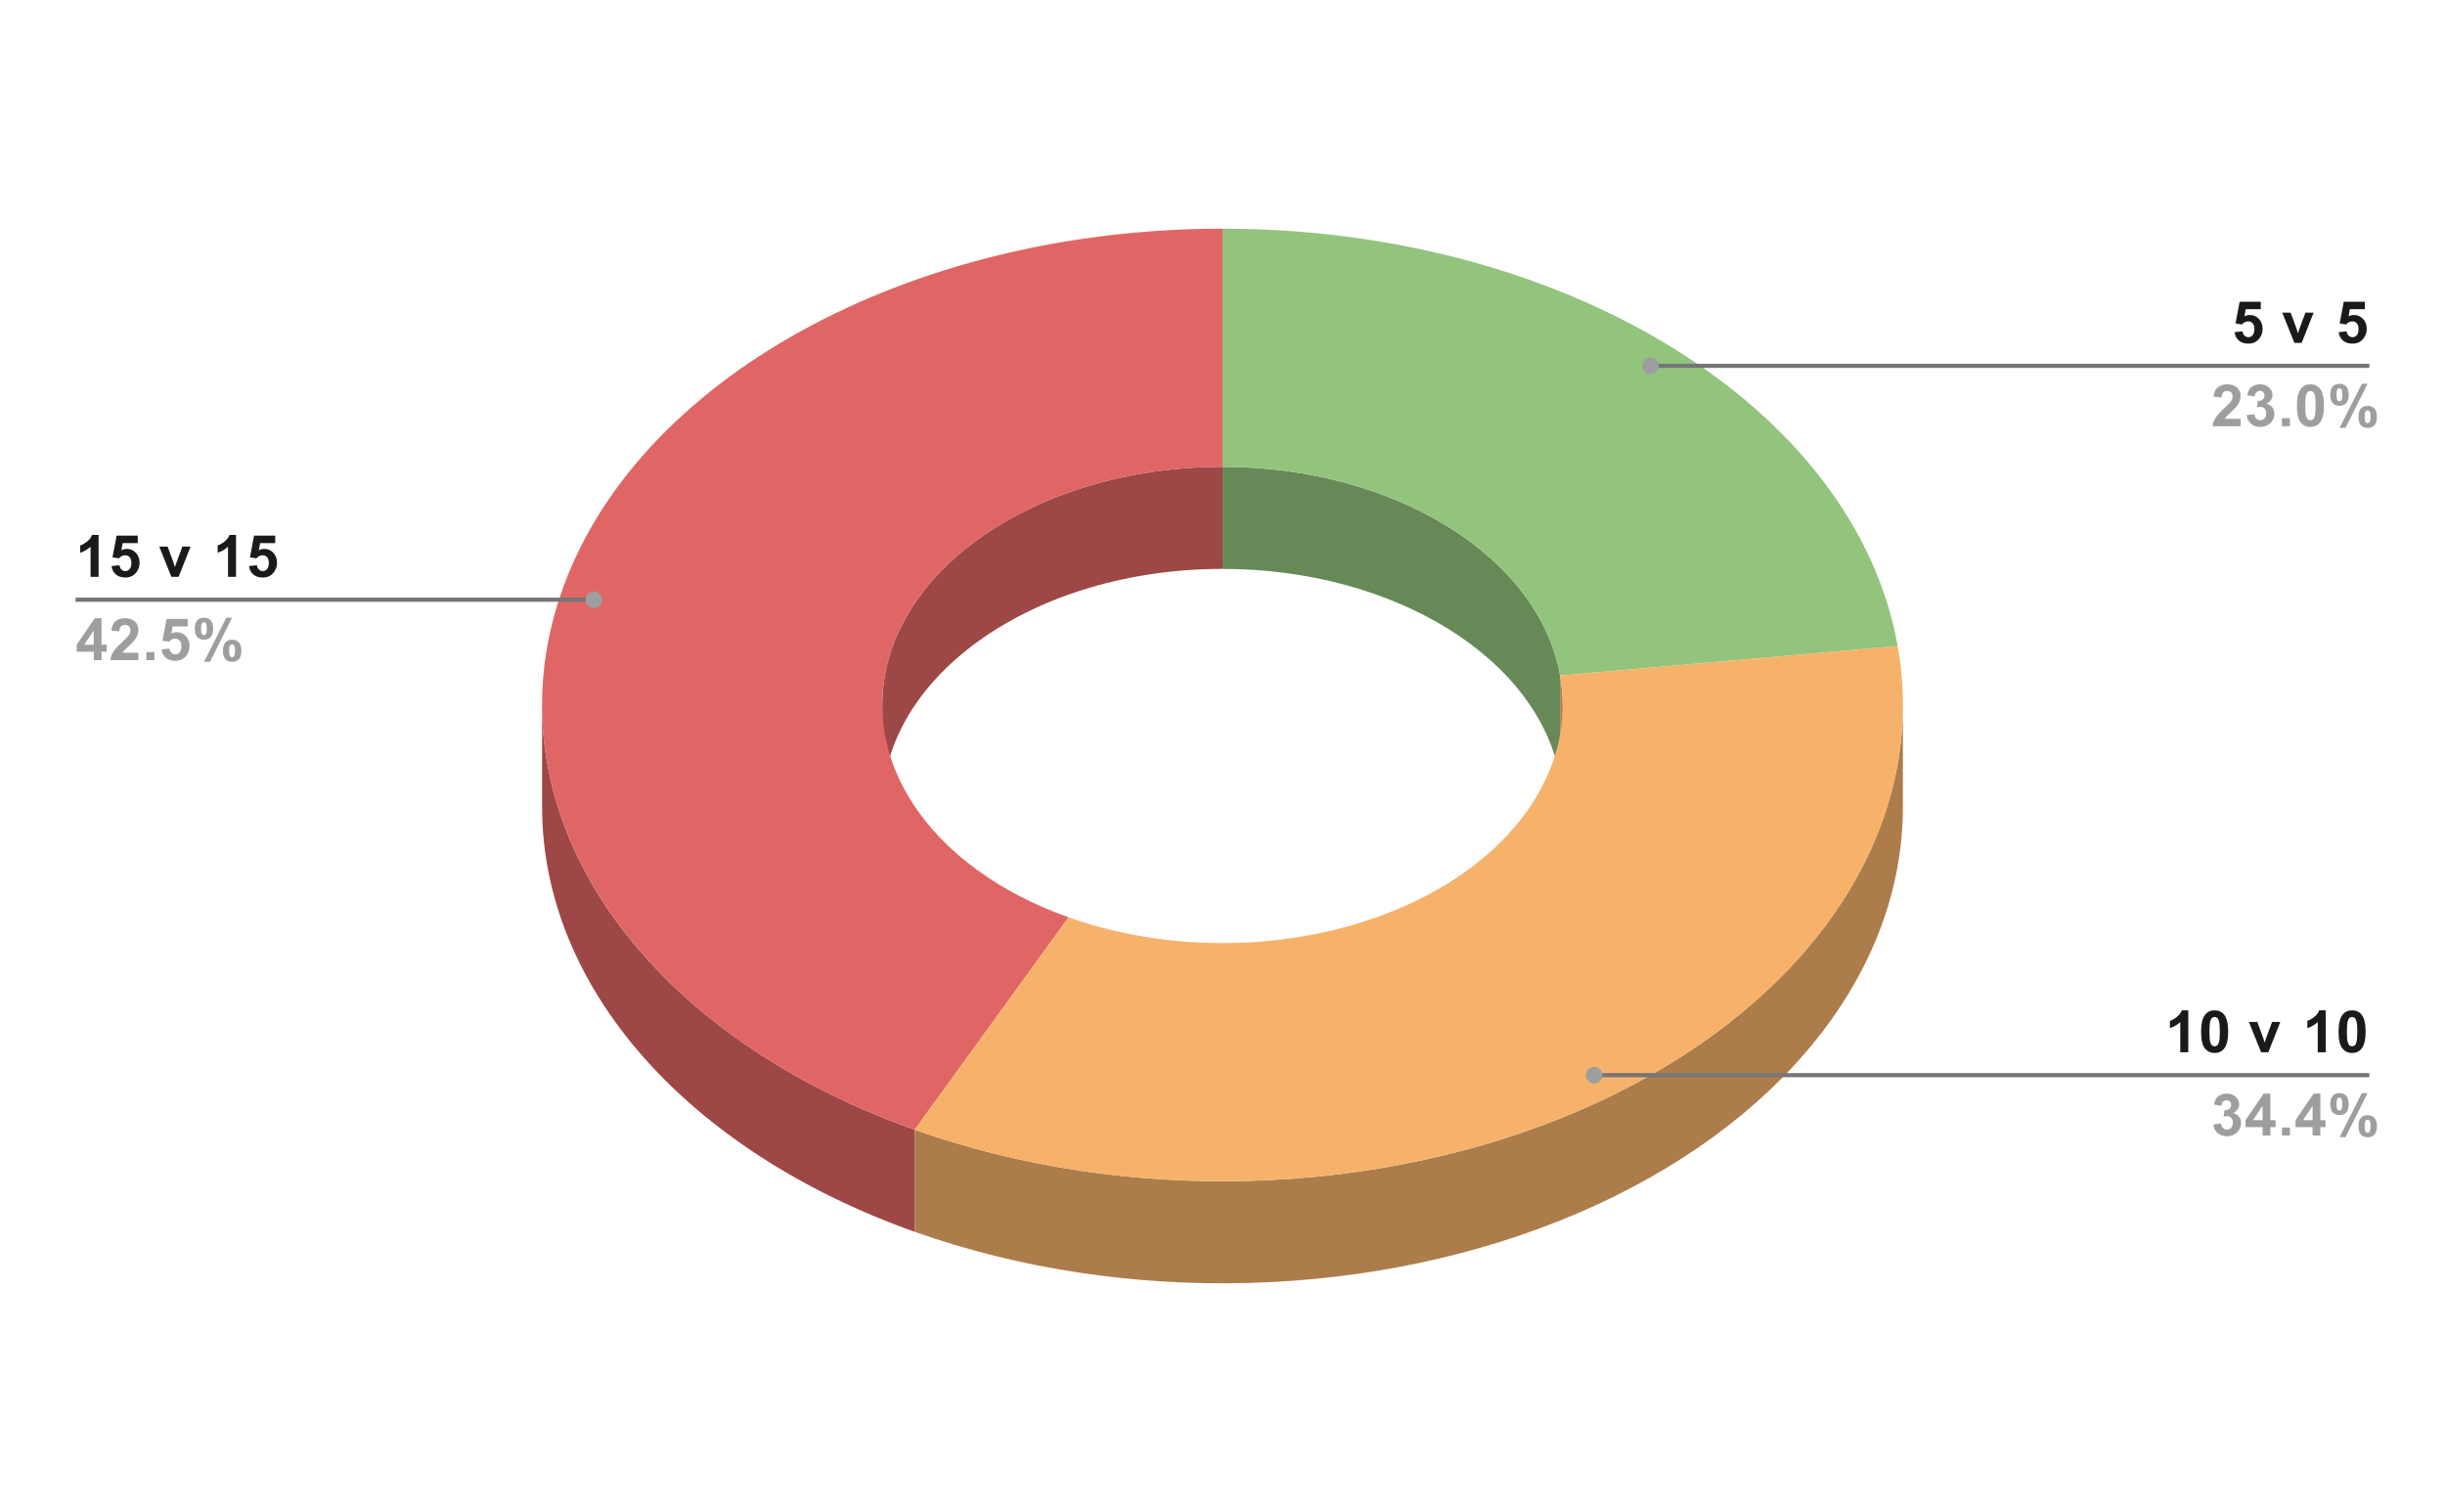
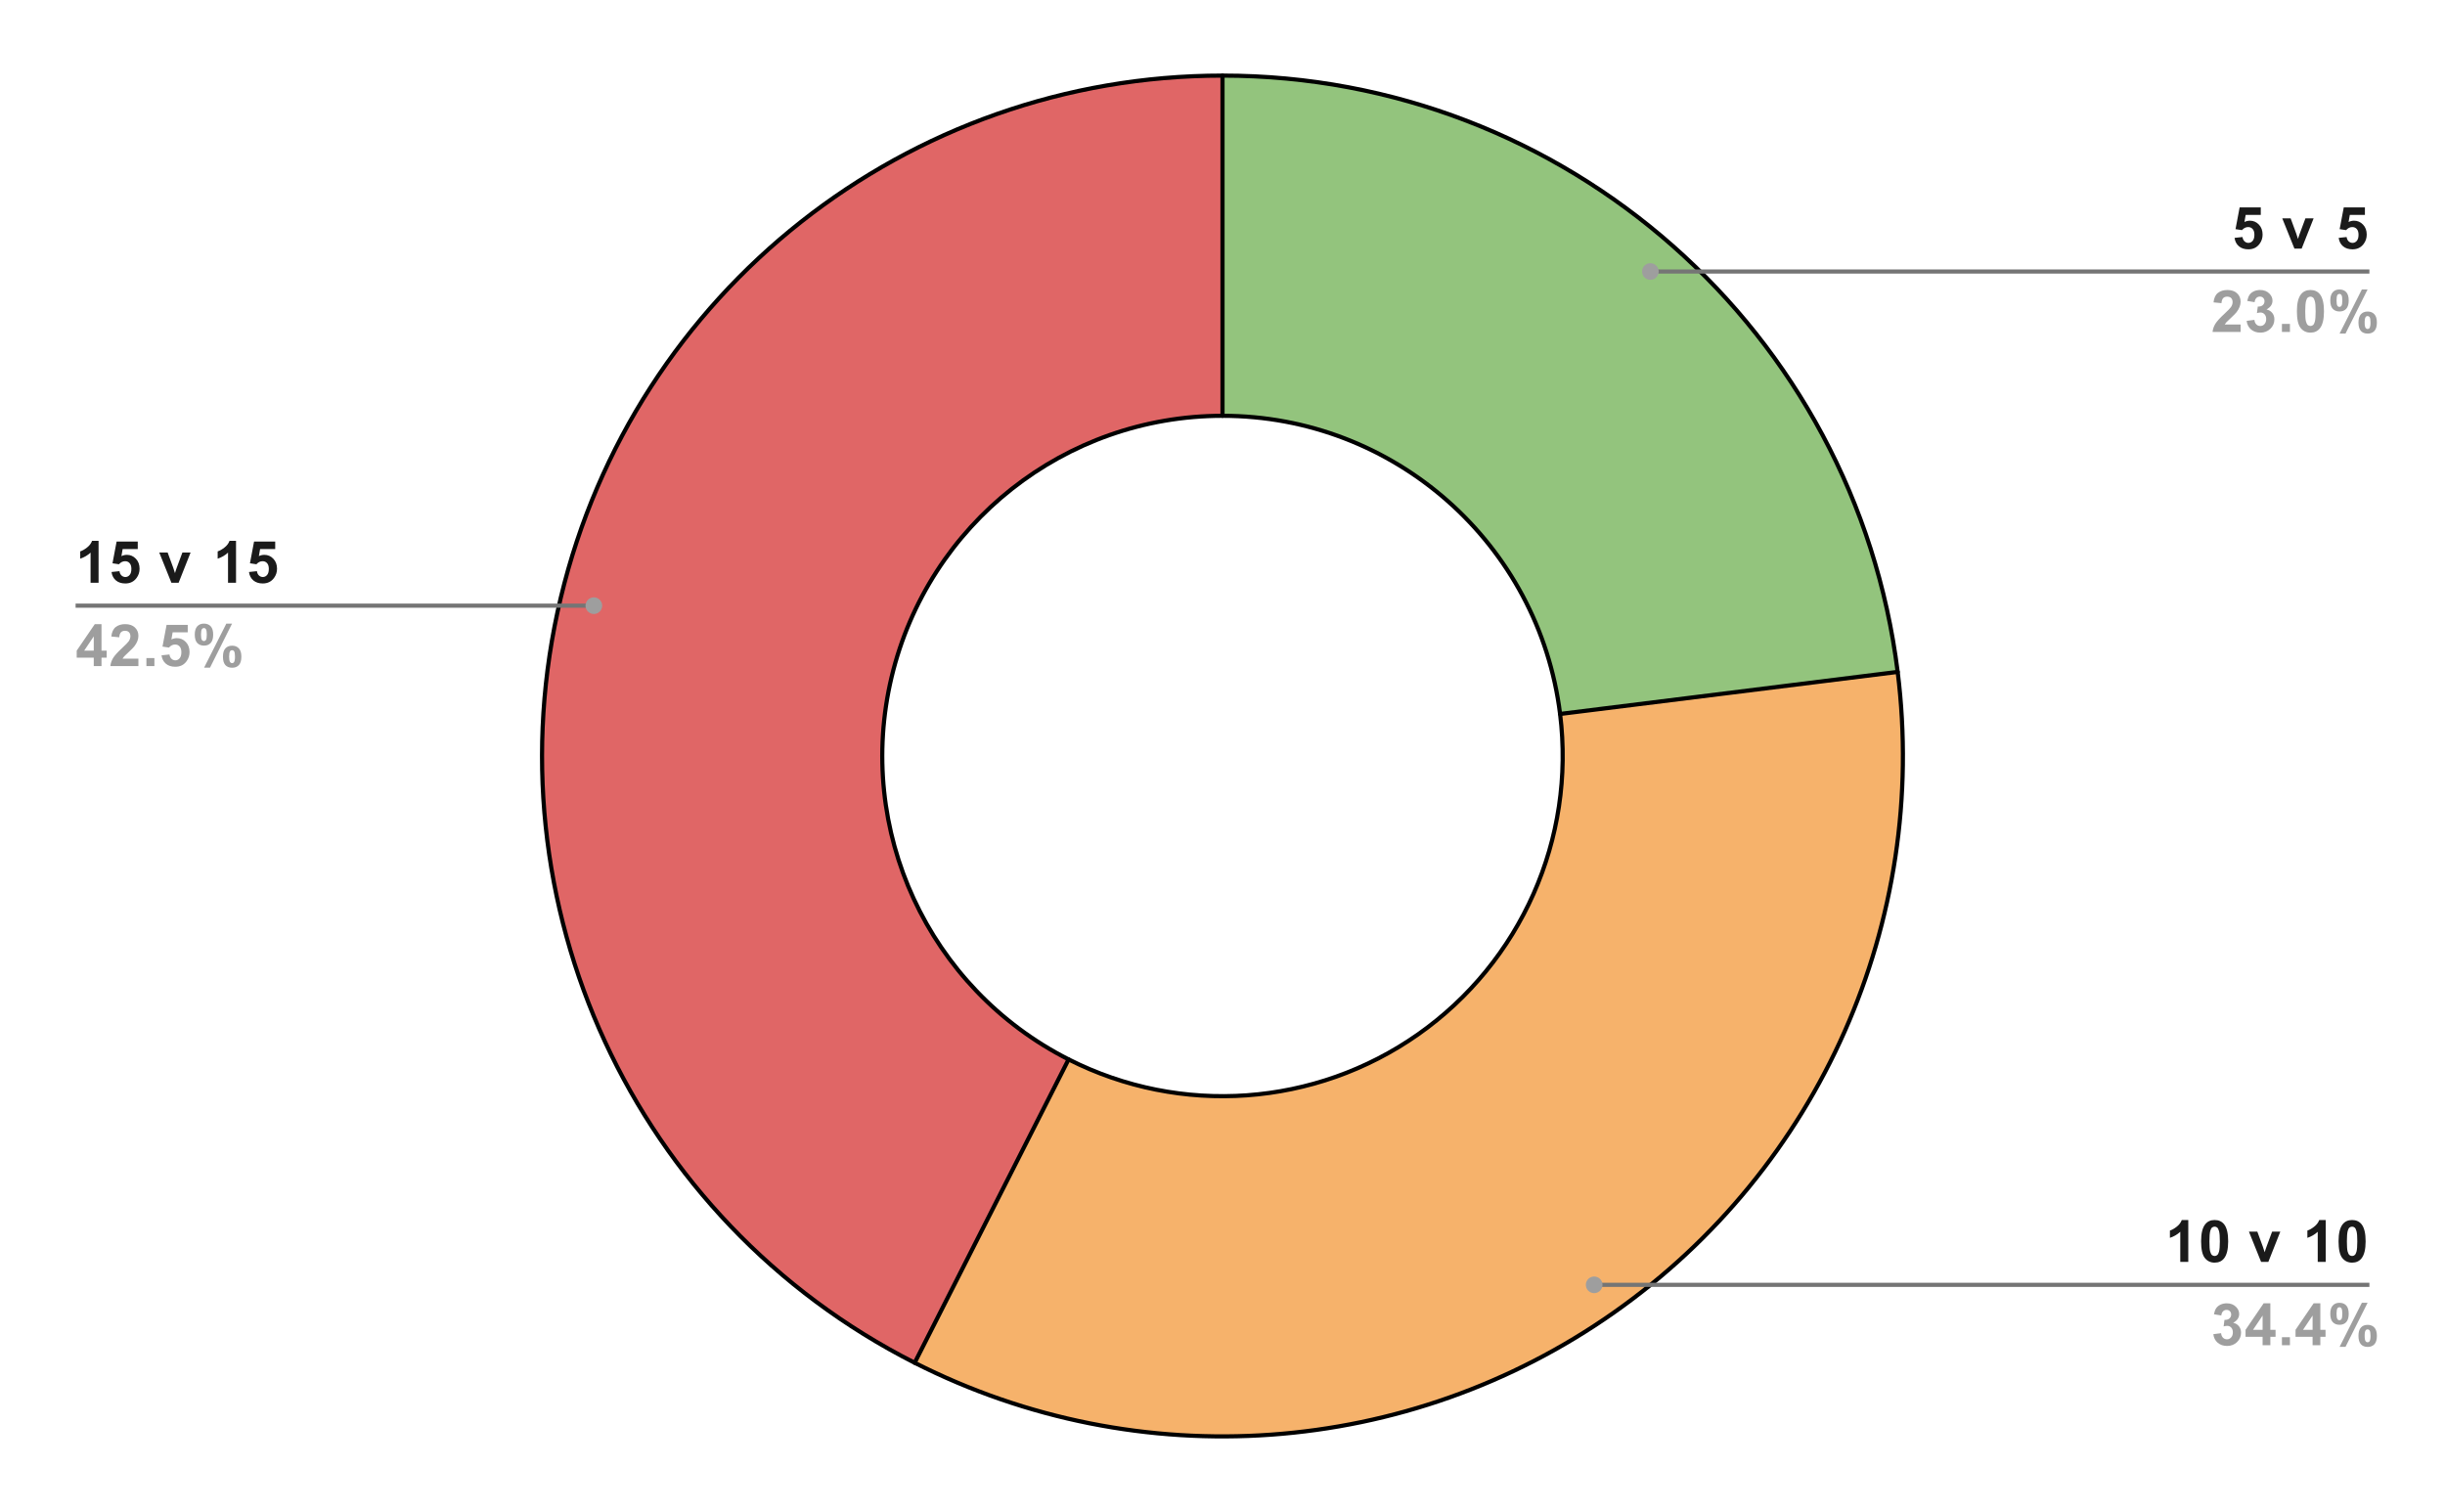
<svg xmlns="http://www.w3.org/2000/svg" version="1.1" viewBox="0.0 0.0 587.0 363.0" fill="none" stroke="none" stroke-linecap="square" stroke-miterlimit="10" width="587" height="363">
  <path fill="#ffffff" d="M0 0L587.0 0L587.0 363.0L0 363.0L0 0Z" fill-rule="nonzero" />
-   <path fill="#678958" d="M293.5 112.076C334.704 112.076 369.456 133.561 374.549 162.183L374.549 186.685C369.456 158.063 334.704 136.579 293.5 136.579Z" fill-rule="nonzero" />
-   <path fill="#93c47d" d="M293.5 54.904C375.909 54.904 445.413 97.873 455.598 155.117L374.549 162.183C369.456 133.561 334.704 112.076 293.5 112.076Z" fill-rule="nonzero" />
-   <path fill="#9d4747" d="M219.598 295.725C164.725 276.239 130.15 236.822 130.15 193.751L130.15 169.249C130.15 212.32 164.725 251.737 219.598 271.223Z" fill-rule="nonzero" />
-   <path fill="#9d4747" d="M211.825 169.249C211.825 137.673 248.392 112.076 293.5 112.076L293.5 136.579C248.392 136.579 211.825 162.176 211.825 193.751Z" fill-rule="nonzero" />
-   <path fill="#e06666" d="M219.598 271.223C152.195 247.287 117.051 194.109 134.63 142.654C152.209 91.198 217.92 54.904 293.5 54.904L293.5 112.076C255.71 112.076 222.854 130.224 214.065 155.951C205.275 181.679 222.848 208.268 256.549 220.236Z" fill-rule="nonzero" />
-   <path fill="#ac7d4b" d="M456.85 193.751C456.85 233.499 427.362 270.395 378.973 291.193C330.584 311.992 270.238 313.708 219.598 295.725L219.598 271.223C270.238 289.205 330.584 287.489 378.973 266.691C427.362 245.893 456.85 208.997 456.85 169.249Z" fill-rule="nonzero" />
-   <path fill="#ac7d4b" d="M374.549 162.183C374.966 164.527 375.175 166.887 375.175 169.249L375.175 193.751C375.175 191.389 374.966 189.029 374.549 186.685Z" fill-rule="nonzero" />
-   <path fill="#f6b26b" d="M455.598 155.117C463.063 197.073 436.844 238.488 387.428 262.8C338.012 287.111 273.464 290.351 219.598 271.223L256.549 220.236C283.482 229.8 315.756 228.18 340.464 216.024C365.172 203.868 378.281 183.161 374.549 162.183Z" fill-rule="nonzero" />
-   <path fill="#1a1a1a" d="M23.666 138.484L21.744 138.484L21.744 131.249Q20.681 132.234 19.259 132.702L19.259 130.952Q20.009 130.718 20.884 130.03Q21.775 129.343 22.103 128.421L23.666 128.421L23.666 138.484ZM26.775 135.905L28.681 135.702Q28.775 136.359 29.166 136.734Q29.572 137.109 30.103 137.109Q30.697 137.109 31.119 136.624Q31.541 136.14 31.541 135.155Q31.541 134.234 31.119 133.78Q30.712 133.312 30.041 133.312Q29.212 133.312 28.556 134.046L27.009 133.812L27.994 128.593L33.072 128.593L33.072 130.39L29.447 130.39L29.15 132.093Q29.791 131.78 30.462 131.78Q31.728 131.78 32.619 132.718Q33.509 133.64 33.509 135.124Q33.509 136.359 32.791 137.327Q31.822 138.655 30.087 138.655Q28.697 138.655 27.822 137.921Q26.947 137.171 26.775 135.905ZM41.15 138.484L38.228 131.218L40.244 131.218L41.603 134.921L42.009 136.171Q42.166 135.687 42.197 135.546Q42.306 135.234 42.416 134.921L43.791 131.218L45.759 131.218L42.884 138.484L41.15 138.484ZM56.666 138.484L54.744 138.484L54.744 131.249Q53.681 132.234 52.259 132.702L52.259 130.952Q53.009 130.718 53.884 130.03Q54.775 129.343 55.103 128.421L56.666 128.421L56.666 138.484ZM59.775 135.905L61.681 135.702Q61.775 136.359 62.166 136.734Q62.572 137.109 63.103 137.109Q63.697 137.109 64.119 136.624Q64.541 136.14 64.541 135.155Q64.541 134.234 64.119 133.78Q63.712 133.312 63.041 133.312Q62.212 133.312 61.556 134.046L60.009 133.812L60.994 128.593L66.072 128.593L66.072 130.39L62.447 130.39L62.15 132.093Q62.791 131.78 63.462 131.78Q64.728 131.78 65.619 132.718Q66.509 133.64 66.509 135.124Q66.509 136.359 65.791 137.327Q64.822 138.655 63.087 138.655Q61.697 138.655 60.822 137.921Q59.947 137.171 59.775 135.905Z" fill-rule="nonzero" />
-   <path fill="#9e9e9e" d="M22.509 158.484L22.509 156.468L18.416 156.468L18.416 154.78L22.759 148.421L24.369 148.421L24.369 154.78L25.619 154.78L25.619 156.468L24.369 156.468L24.369 158.484L22.509 158.484ZM22.509 154.78L22.509 151.359L20.212 154.78L22.509 154.78ZM33.228 156.702L33.228 158.484L26.494 158.484Q26.603 157.468 27.15 156.562Q27.697 155.655 29.322 154.155Q30.619 152.952 30.916 152.515Q31.306 151.921 31.306 151.343Q31.306 150.702 30.962 150.359Q30.619 150.015 30.009 150.015Q29.4 150.015 29.041 150.374Q28.697 150.734 28.634 151.577L26.728 151.39Q26.9 149.796 27.791 149.109Q28.697 148.421 30.056 148.421Q31.541 148.421 32.384 149.218Q33.228 150.015 33.228 151.202Q33.228 151.89 32.978 152.499Q32.744 153.109 32.228 153.78Q31.869 154.218 30.962 155.062Q30.056 155.89 29.806 156.171Q29.572 156.437 29.416 156.702L33.228 156.702ZM35.15 158.484L35.15 156.562L37.072 156.562L37.072 158.484L35.15 158.484ZM38.775 155.905L40.681 155.702Q40.775 156.359 41.166 156.734Q41.572 157.109 42.103 157.109Q42.697 157.109 43.119 156.624Q43.541 156.14 43.541 155.155Q43.541 154.234 43.119 153.78Q42.712 153.312 42.041 153.312Q41.212 153.312 40.556 154.046L39.009 153.812L39.994 148.593L45.072 148.593L45.072 150.39L41.447 150.39L41.15 152.093Q41.791 151.78 42.462 151.78Q43.728 151.78 44.619 152.718Q45.509 153.64 45.509 155.124Q45.509 156.359 44.791 157.327Q43.822 158.655 42.087 158.655Q40.697 158.655 39.822 157.921Q38.947 157.171 38.775 155.905ZM46.759 150.937Q46.759 149.593 47.353 148.952Q47.947 148.296 48.947 148.296Q49.994 148.296 50.587 148.937Q51.181 149.577 51.181 150.937Q51.181 152.28 50.587 152.937Q49.994 153.577 48.994 153.577Q47.947 153.577 47.353 152.937Q46.759 152.296 46.759 150.937ZM48.259 150.921Q48.259 151.905 48.478 152.234Q48.65 152.484 48.947 152.484Q49.259 152.484 49.431 152.234Q49.65 151.905 49.65 150.921Q49.65 149.952 49.431 149.624Q49.259 149.359 48.947 149.359Q48.65 149.359 48.478 149.609Q48.259 149.952 48.259 150.921ZM50.416 158.874L48.994 158.874L54.337 148.296L55.712 148.296L50.416 158.874ZM53.525 156.234Q53.525 154.89 54.103 154.249Q54.697 153.593 55.728 153.593Q56.759 153.593 57.353 154.249Q57.947 154.89 57.947 156.234Q57.947 157.593 57.353 158.249Q56.759 158.89 55.744 158.89Q54.697 158.89 54.103 158.249Q53.525 157.593 53.525 156.234ZM55.009 156.234Q55.009 157.202 55.244 157.53Q55.416 157.78 55.712 157.78Q56.025 157.78 56.181 157.546Q56.416 157.202 56.416 156.234Q56.416 155.249 56.197 154.921Q56.025 154.671 55.712 154.671Q55.4 154.671 55.244 154.921Q55.009 155.249 55.009 156.234Z" fill-rule="nonzero" />
-   <path stroke="#757575" stroke-width="1.0" stroke-linecap="butt" d="M18.15 143.984L124.15 143.984L142.573 143.984" fill-rule="nonzero" />
-   <path fill="#9e9e9e" d="M144.573 143.984C144.573 142.879 143.678 141.984 142.573 141.984C141.469 141.984 140.573 142.879 140.573 143.984C140.573 145.088 141.469 145.984 142.573 145.984C143.678 145.984 144.573 145.088 144.573 143.984" fill-rule="nonzero" />
-   <path fill="#1a1a1a" d="M536.475 79.751L538.381 79.548Q538.475 80.204 538.866 80.579Q539.272 80.954 539.803 80.954Q540.397 80.954 540.819 80.47Q541.241 79.985 541.241 79.001Q541.241 78.079 540.819 77.626Q540.413 77.157 539.741 77.157Q538.913 77.157 538.256 77.891L536.709 77.657L537.694 72.438L542.772 72.438L542.772 74.235L539.147 74.235L538.85 75.938Q539.491 75.626 540.163 75.626Q541.428 75.626 542.319 76.563Q543.209 77.485 543.209 78.97Q543.209 80.204 542.491 81.173Q541.522 82.501 539.788 82.501Q538.397 82.501 537.522 81.766Q536.647 81.016 536.475 79.751ZM550.85 82.329L547.928 75.063L549.944 75.063L551.303 78.766L551.709 80.016Q551.866 79.532 551.897 79.391Q552.006 79.079 552.116 78.766L553.491 75.063L555.459 75.063L552.584 82.329L550.85 82.329ZM561.475 79.751L563.381 79.548Q563.475 80.204 563.866 80.579Q564.272 80.954 564.803 80.954Q565.397 80.954 565.819 80.47Q566.241 79.985 566.241 79.001Q566.241 78.079 565.819 77.626Q565.413 77.157 564.741 77.157Q563.913 77.157 563.256 77.891L561.709 77.657L562.694 72.438L567.772 72.438L567.772 74.235L564.147 74.235L563.85 75.938Q564.491 75.626 565.163 75.626Q566.428 75.626 567.319 76.563Q568.209 77.485 568.209 78.97Q568.209 80.204 567.491 81.173Q566.522 82.501 564.788 82.501Q563.397 82.501 562.522 81.766Q561.647 81.016 561.475 79.751Z" fill-rule="nonzero" />
-   <path fill="#9e9e9e" d="M537.928 100.548L537.928 102.329L531.194 102.329Q531.303 101.313 531.85 100.407Q532.397 99.501 534.022 98.001Q535.319 96.798 535.616 96.36Q536.006 95.766 536.006 95.188Q536.006 94.548 535.663 94.204Q535.319 93.86 534.709 93.86Q534.1 93.86 533.741 94.22Q533.397 94.579 533.334 95.423L531.428 95.235Q531.6 93.641 532.491 92.954Q533.397 92.266 534.756 92.266Q536.241 92.266 537.084 93.063Q537.928 93.86 537.928 95.048Q537.928 95.735 537.678 96.345Q537.444 96.954 536.928 97.626Q536.569 98.063 535.663 98.907Q534.756 99.735 534.506 100.016Q534.272 100.282 534.116 100.548L537.928 100.548ZM539.381 99.673L541.241 99.438Q541.319 100.157 541.709 100.532Q542.1 100.907 542.663 100.907Q543.256 100.907 543.663 100.454Q544.069 100.001 544.069 99.235Q544.069 98.516 543.678 98.095Q543.288 97.673 542.725 97.673Q542.35 97.673 541.85 97.813L542.053 96.251Q542.834 96.266 543.241 95.907Q543.663 95.548 543.663 94.954Q543.663 94.454 543.35 94.157Q543.053 93.845 542.553 93.845Q542.069 93.845 541.709 94.188Q541.366 94.532 541.288 95.188L539.522 94.891Q539.709 93.97 540.069 93.438Q540.444 92.891 541.116 92.579Q541.788 92.266 542.616 92.266Q544.022 92.266 544.881 93.173Q545.584 93.907 545.584 94.829Q545.584 96.157 544.147 96.938Q545.006 97.126 545.522 97.766Q546.038 98.407 546.038 99.313Q546.038 100.641 545.069 101.579Q544.1 102.501 542.678 102.501Q541.319 102.501 540.413 101.72Q539.522 100.938 539.381 99.673ZM547.85 102.329L547.85 100.407L549.772 100.407L549.772 102.329L547.85 102.329ZM554.694 92.266Q556.147 92.266 556.975 93.298Q557.944 94.532 557.944 97.391Q557.944 100.235 556.959 101.47Q556.147 102.501 554.694 102.501Q553.225 102.501 552.334 101.376Q551.444 100.251 551.444 97.36Q551.444 94.532 552.428 93.298Q553.241 92.266 554.694 92.266ZM554.694 93.86Q554.35 93.86 554.069 94.079Q553.803 94.298 553.647 94.876Q553.444 95.626 553.444 97.391Q553.444 99.157 553.616 99.813Q553.803 100.47 554.069 100.688Q554.35 100.907 554.694 100.907Q555.038 100.907 555.303 100.688Q555.584 100.47 555.741 99.891Q555.944 99.157 555.944 97.391Q555.944 95.626 555.756 94.97Q555.584 94.298 555.303 94.079Q555.038 93.86 554.694 93.86ZM559.459 94.782Q559.459 93.438 560.053 92.798Q560.647 92.141 561.647 92.141Q562.694 92.141 563.288 92.782Q563.881 93.423 563.881 94.782Q563.881 96.126 563.288 96.782Q562.694 97.423 561.694 97.423Q560.647 97.423 560.053 96.782Q559.459 96.141 559.459 94.782ZM560.959 94.766Q560.959 95.751 561.178 96.079Q561.35 96.329 561.647 96.329Q561.959 96.329 562.131 96.079Q562.35 95.751 562.35 94.766Q562.35 93.798 562.131 93.47Q561.959 93.204 561.647 93.204Q561.35 93.204 561.178 93.454Q560.959 93.798 560.959 94.766ZM563.116 102.72L561.694 102.72L567.038 92.141L568.413 92.141L563.116 102.72ZM566.225 100.079Q566.225 98.735 566.803 98.095Q567.397 97.438 568.428 97.438Q569.459 97.438 570.053 98.095Q570.647 98.735 570.647 100.079Q570.647 101.438 570.053 102.095Q569.459 102.735 568.444 102.735Q567.397 102.735 566.803 102.095Q566.225 101.438 566.225 100.079ZM567.709 100.079Q567.709 101.048 567.944 101.376Q568.116 101.626 568.413 101.626Q568.725 101.626 568.881 101.391Q569.116 101.048 569.116 100.079Q569.116 99.095 568.897 98.766Q568.725 98.516 568.413 98.516Q568.1 98.516 567.944 98.766Q567.709 99.095 567.709 100.079Z" fill-rule="nonzero" />
-   <path stroke="#757575" stroke-width="1.0" stroke-linecap="butt" d="M568.85 87.829L462.85 87.829L396.226 87.829" fill-rule="nonzero" />
-   <path fill="#9e9e9e" d="M398.226 87.829C398.226 86.724 397.331 85.829 396.226 85.829C395.122 85.829 394.226 86.724 394.226 87.829C394.226 88.933 395.122 89.829 396.226 89.829C397.331 89.829 398.226 88.933 398.226 87.829" fill-rule="nonzero" />
-   <path fill="#1a1a1a" d="M525.366 252.622L523.444 252.622L523.444 245.388Q522.381 246.372 520.959 246.841L520.959 245.091Q521.709 244.856 522.584 244.169Q523.475 243.481 523.803 242.56L525.366 242.56L525.366 252.622ZM531.694 242.56Q533.147 242.56 533.975 243.591Q534.944 244.825 534.944 247.685Q534.944 250.528 533.959 251.763Q533.147 252.794 531.694 252.794Q530.225 252.794 529.334 251.669Q528.444 250.544 528.444 247.653Q528.444 244.825 529.428 243.591Q530.241 242.56 531.694 242.56ZM531.694 244.153Q531.35 244.153 531.069 244.372Q530.803 244.591 530.647 245.169Q530.444 245.919 530.444 247.685Q530.444 249.45 530.616 250.106Q530.803 250.763 531.069 250.981Q531.35 251.2 531.694 251.2Q532.038 251.2 532.303 250.981Q532.584 250.763 532.741 250.185Q532.944 249.45 532.944 247.685Q532.944 245.919 532.756 245.263Q532.584 244.591 532.303 244.372Q532.038 244.153 531.694 244.153ZM542.85 252.622L539.928 245.356L541.944 245.356L543.303 249.06L543.709 250.31Q543.866 249.825 543.897 249.685Q544.006 249.372 544.116 249.06L545.491 245.356L547.459 245.356L544.584 252.622L542.85 252.622ZM558.366 252.622L556.444 252.622L556.444 245.388Q555.381 246.372 553.959 246.841L553.959 245.091Q554.709 244.856 555.584 244.169Q556.475 243.481 556.803 242.56L558.366 242.56L558.366 252.622ZM564.694 242.56Q566.147 242.56 566.975 243.591Q567.944 244.825 567.944 247.685Q567.944 250.528 566.959 251.763Q566.147 252.794 564.694 252.794Q563.225 252.794 562.334 251.669Q561.444 250.544 561.444 247.653Q561.444 244.825 562.428 243.591Q563.241 242.56 564.694 242.56ZM564.694 244.153Q564.35 244.153 564.069 244.372Q563.803 244.591 563.647 245.169Q563.444 245.919 563.444 247.685Q563.444 249.45 563.616 250.106Q563.803 250.763 564.069 250.981Q564.35 251.2 564.694 251.2Q565.038 251.2 565.303 250.981Q565.584 250.763 565.741 250.185Q565.944 249.45 565.944 247.685Q565.944 245.919 565.756 245.263Q565.584 244.591 565.303 244.372Q565.038 244.153 564.694 244.153Z" fill-rule="nonzero" />
-   <path fill="#9e9e9e" d="M531.381 269.966L533.241 269.731Q533.319 270.45 533.709 270.825Q534.1 271.2 534.663 271.2Q535.256 271.2 535.663 270.747Q536.069 270.294 536.069 269.528Q536.069 268.81 535.678 268.388Q535.288 267.966 534.725 267.966Q534.35 267.966 533.85 268.106L534.053 266.544Q534.834 266.56 535.241 266.2Q535.663 265.841 535.663 265.247Q535.663 264.747 535.35 264.45Q535.053 264.138 534.553 264.138Q534.069 264.138 533.709 264.481Q533.366 264.825 533.288 265.481L531.522 265.185Q531.709 264.263 532.069 263.731Q532.444 263.185 533.116 262.872Q533.788 262.56 534.616 262.56Q536.022 262.56 536.881 263.466Q537.584 264.2 537.584 265.122Q537.584 266.45 536.147 267.231Q537.006 267.419 537.522 268.06Q538.038 268.7 538.038 269.606Q538.038 270.935 537.069 271.872Q536.1 272.794 534.678 272.794Q533.319 272.794 532.413 272.013Q531.522 271.231 531.381 269.966ZM543.209 272.622L543.209 270.606L539.116 270.606L539.116 268.919L543.459 262.56L545.069 262.56L545.069 268.919L546.319 268.919L546.319 270.606L545.069 270.606L545.069 272.622L543.209 272.622ZM543.209 268.919L543.209 265.497L540.913 268.919L543.209 268.919ZM547.85 272.622L547.85 270.7L549.772 270.7L549.772 272.622L547.85 272.622ZM555.209 272.622L555.209 270.606L551.116 270.606L551.116 268.919L555.459 262.56L557.069 262.56L557.069 268.919L558.319 268.919L558.319 270.606L557.069 270.606L557.069 272.622L555.209 272.622ZM555.209 268.919L555.209 265.497L552.913 268.919L555.209 268.919ZM559.459 265.075Q559.459 263.731 560.053 263.091Q560.647 262.435 561.647 262.435Q562.694 262.435 563.288 263.075Q563.881 263.716 563.881 265.075Q563.881 266.419 563.288 267.075Q562.694 267.716 561.694 267.716Q560.647 267.716 560.053 267.075Q559.459 266.435 559.459 265.075ZM560.959 265.06Q560.959 266.044 561.178 266.372Q561.35 266.622 561.647 266.622Q561.959 266.622 562.131 266.372Q562.35 266.044 562.35 265.06Q562.35 264.091 562.131 263.763Q561.959 263.497 561.647 263.497Q561.35 263.497 561.178 263.747Q560.959 264.091 560.959 265.06ZM563.116 273.013L561.694 273.013L567.038 262.435L568.413 262.435L563.116 273.013ZM566.225 270.372Q566.225 269.028 566.803 268.388Q567.397 267.731 568.428 267.731Q569.459 267.731 570.053 268.388Q570.647 269.028 570.647 270.372Q570.647 271.731 570.053 272.388Q569.459 273.028 568.444 273.028Q567.397 273.028 566.803 272.388Q566.225 271.731 566.225 270.372ZM567.709 270.372Q567.709 271.341 567.944 271.669Q568.116 271.919 568.413 271.919Q568.725 271.919 568.881 271.685Q569.116 271.341 569.116 270.372Q569.116 269.388 568.897 269.06Q568.725 268.81 568.413 268.81Q568.1 268.81 567.944 269.06Q567.709 269.388 567.709 270.372Z" fill-rule="nonzero" />
-   <path stroke="#757575" stroke-width="1.0" stroke-linecap="butt" d="M568.85 258.122L462.85 258.122L382.732 258.122" fill-rule="nonzero" />
-   <path fill="#9e9e9e" d="M384.732 258.122C384.732 257.017 383.836 256.122 382.732 256.122C381.627 256.122 380.732 257.017 380.732 258.122C380.732 259.227 381.627 260.122 382.732 260.122C383.836 260.122 384.732 259.227 384.732 258.122" fill-rule="nonzero" />
+   <path fill="#93c47d" d="M293.5 18.15C375.909 18.15 445.413 79.534 455.598 161.311L374.549 171.406C369.456 130.517 334.704 99.825 293.5 99.825Z" fill-rule="nonzero" />
+   <path fill="#e06666" d="M219.598 327.177C152.195 292.983 117.051 217.015 134.63 143.507C152.209 70 217.92 18.15 293.5 18.15L293.5 99.825C255.71 99.825 222.854 125.75 214.065 162.504C205.275 199.258 222.848 237.242 256.549 254.338Z" fill-rule="nonzero" />
+   <path fill="#f6b26b" d="M455.598 161.311C463.063 221.248 436.844 280.413 387.428 315.144C338.012 349.875 273.464 354.503 219.598 327.177L256.549 254.338C283.482 268.001 315.756 265.687 340.464 248.322C365.172 230.957 378.281 201.374 374.549 171.406Z" fill-rule="nonzero" />
+   <path stroke="#000000" stroke-width="1.0" stroke-linejoin="round" stroke-linecap="round" d="M374.549 171.406C369.456 130.517 334.704 99.825 293.5 99.825L293.5 18.15C375.909 18.15 445.413 79.534 455.598 161.311" fill-rule="nonzero" />
+   <path stroke="#000000" stroke-width="1.0" stroke-linejoin="round" stroke-linecap="round" d="M256.549 254.338C283.482 268.001 315.756 265.687 340.464 248.322C365.172 230.957 378.281 201.374 374.549 171.406L455.598 161.311C463.063 221.248 436.844 280.413 387.428 315.144C338.012 349.875 273.464 354.503 219.598 327.177" fill-rule="nonzero" />
+   <path stroke="#000000" stroke-width="1.0" stroke-linejoin="round" stroke-linecap="round" d="M293.5 99.825C255.71 99.825 222.854 125.75 214.065 162.504C205.275 199.258 222.848 237.242 256.549 254.338L219.598 327.177C152.195 292.983 117.051 217.015 134.63 143.507C152.209 70 217.92 18.15 293.5 18.15" fill-rule="nonzero" />
+   <path fill="#1a1a1a" d="M23.666 139.907L21.744 139.907L21.744 132.673Q20.681 133.657 19.259 134.126L19.259 132.376Q20.009 132.141 20.884 131.454Q21.775 130.766 22.103 129.844L23.666 129.844L23.666 139.907ZM26.775 137.329L28.681 137.126Q28.775 137.782 29.166 138.157Q29.572 138.532 30.103 138.532Q30.697 138.532 31.119 138.048Q31.541 137.563 31.541 136.579Q31.541 135.657 31.119 135.204Q30.712 134.735 30.041 134.735Q29.212 134.735 28.556 135.469L27.009 135.235L27.994 130.016L33.072 130.016L33.072 131.813L29.447 131.813L29.15 133.516Q29.791 133.204 30.462 133.204Q31.728 133.204 32.619 134.141Q33.509 135.063 33.509 136.548Q33.509 137.782 32.791 138.751Q31.822 140.079 30.087 140.079Q28.697 140.079 27.822 139.344Q26.947 138.594 26.775 137.329ZM41.15 139.907L38.228 132.641L40.244 132.641L41.603 136.344L42.009 137.594Q42.166 137.11 42.197 136.969Q42.306 136.657 42.416 136.344L43.791 132.641L45.759 132.641L42.884 139.907L41.15 139.907ZM56.666 139.907L54.744 139.907L54.744 132.673Q53.681 133.657 52.259 134.126L52.259 132.376Q53.009 132.141 53.884 131.454Q54.775 130.766 55.103 129.844L56.666 129.844L56.666 139.907ZM59.775 137.329L61.681 137.126Q61.775 137.782 62.166 138.157Q62.572 138.532 63.103 138.532Q63.697 138.532 64.119 138.048Q64.541 137.563 64.541 136.579Q64.541 135.657 64.119 135.204Q63.712 134.735 63.041 134.735Q62.212 134.735 61.556 135.469L60.009 135.235L60.994 130.016L66.072 130.016L66.072 131.813L62.447 131.813L62.15 133.516Q62.791 133.204 63.462 133.204Q64.728 133.204 65.619 134.141Q66.509 135.063 66.509 136.548Q66.509 137.782 65.791 138.751Q64.822 140.079 63.087 140.079Q61.697 140.079 60.822 139.344Q59.947 138.594 59.775 137.329Z" fill-rule="nonzero" />
+   <path fill="#9e9e9e" d="M22.509 159.907L22.509 157.891L18.416 157.891L18.416 156.204L22.759 149.844L24.369 149.844L24.369 156.204L25.619 156.204L25.619 157.891L24.369 157.891L24.369 159.907L22.509 159.907ZM22.509 156.204L22.509 152.782L20.212 156.204L22.509 156.204ZM33.228 158.126L33.228 159.907L26.494 159.907Q26.603 158.891 27.15 157.985Q27.697 157.079 29.322 155.579Q30.619 154.376 30.916 153.938Q31.306 153.344 31.306 152.766Q31.306 152.126 30.962 151.782Q30.619 151.438 30.009 151.438Q29.4 151.438 29.041 151.798Q28.697 152.157 28.634 153.001L26.728 152.813Q26.9 151.219 27.791 150.532Q28.697 149.844 30.056 149.844Q31.541 149.844 32.384 150.641Q33.228 151.438 33.228 152.626Q33.228 153.313 32.978 153.923Q32.744 154.532 32.228 155.204Q31.869 155.641 30.962 156.485Q30.056 157.313 29.806 157.594Q29.572 157.86 29.416 158.126L33.228 158.126ZM35.15 159.907L35.15 157.985L37.072 157.985L37.072 159.907L35.15 159.907ZM38.775 157.329L40.681 157.126Q40.775 157.782 41.166 158.157Q41.572 158.532 42.103 158.532Q42.697 158.532 43.119 158.048Q43.541 157.563 43.541 156.579Q43.541 155.657 43.119 155.204Q42.712 154.735 42.041 154.735Q41.212 154.735 40.556 155.469L39.009 155.235L39.994 150.016L45.072 150.016L45.072 151.813L41.447 151.813L41.15 153.516Q41.791 153.204 42.462 153.204Q43.728 153.204 44.619 154.141Q45.509 155.063 45.509 156.548Q45.509 157.782 44.791 158.751Q43.822 160.079 42.087 160.079Q40.697 160.079 39.822 159.344Q38.947 158.594 38.775 157.329ZM46.759 152.36Q46.759 151.016 47.353 150.376Q47.947 149.719 48.947 149.719Q49.994 149.719 50.587 150.36Q51.181 151.001 51.181 152.36Q51.181 153.704 50.587 154.36Q49.994 155.001 48.994 155.001Q47.947 155.001 47.353 154.36Q46.759 153.719 46.759 152.36ZM48.259 152.344Q48.259 153.329 48.478 153.657Q48.65 153.907 48.947 153.907Q49.259 153.907 49.431 153.657Q49.65 153.329 49.65 152.344Q49.65 151.376 49.431 151.048Q49.259 150.782 48.947 150.782Q48.65 150.782 48.478 151.032Q48.259 151.376 48.259 152.344ZM50.416 160.298L48.994 160.298L54.337 149.719L55.712 149.719L50.416 160.298ZM53.525 157.657Q53.525 156.313 54.103 155.673Q54.697 155.016 55.728 155.016Q56.759 155.016 57.353 155.673Q57.947 156.313 57.947 157.657Q57.947 159.016 57.353 159.673Q56.759 160.313 55.744 160.313Q54.697 160.313 54.103 159.673Q53.525 159.016 53.525 157.657ZM55.009 157.657Q55.009 158.626 55.244 158.954Q55.416 159.204 55.712 159.204Q56.025 159.204 56.181 158.969Q56.416 158.626 56.416 157.657Q56.416 156.673 56.197 156.344Q56.025 156.094 55.712 156.094Q55.4 156.094 55.244 156.344Q55.009 156.673 55.009 157.657Z" fill-rule="nonzero" />
+   <path stroke="#757575" stroke-width="1.0" stroke-linecap="butt" d="M18.15 145.407L124.15 145.407L142.573 145.407" fill-rule="nonzero" />
+   <path fill="#9e9e9e" d="M144.573 145.407C144.573 144.302 143.678 143.407 142.573 143.407C141.469 143.407 140.573 144.302 140.573 145.407C140.573 146.512 141.469 147.407 142.573 147.407C143.678 147.407 144.573 146.512 144.573 145.407" fill-rule="nonzero" />
+   <path fill="#1a1a1a" d="M536.475 57.108L538.381 56.905Q538.475 57.561 538.866 57.936Q539.272 58.311 539.803 58.311Q540.397 58.311 540.819 57.827Q541.241 57.342 541.241 56.358Q541.241 55.436 540.819 54.983Q540.413 54.514 539.741 54.514Q538.913 54.514 538.256 55.248L536.709 55.014L537.694 49.795L542.772 49.795L542.772 51.592L539.147 51.592L538.85 53.295Q539.491 52.983 540.163 52.983Q541.428 52.983 542.319 53.92Q543.209 54.842 543.209 56.327Q543.209 57.561 542.491 58.53Q541.522 59.858 539.788 59.858Q538.397 59.858 537.522 59.123Q536.647 58.373 536.475 57.108ZM550.85 59.686L547.928 52.42L549.944 52.42L551.303 56.123L551.709 57.373Q551.866 56.889 551.897 56.748Q552.006 56.436 552.116 56.123L553.491 52.42L555.459 52.42L552.584 59.686L550.85 59.686ZM561.475 57.108L563.381 56.905Q563.475 57.561 563.866 57.936Q564.272 58.311 564.803 58.311Q565.397 58.311 565.819 57.827Q566.241 57.342 566.241 56.358Q566.241 55.436 565.819 54.983Q565.413 54.514 564.741 54.514Q563.913 54.514 563.256 55.248L561.709 55.014L562.694 49.795L567.772 49.795L567.772 51.592L564.147 51.592L563.85 53.295Q564.491 52.983 565.163 52.983Q566.428 52.983 567.319 53.92Q568.209 54.842 568.209 56.327Q568.209 57.561 567.491 58.53Q566.522 59.858 564.788 59.858Q563.397 59.858 562.522 59.123Q561.647 58.373 561.475 57.108Z" fill-rule="nonzero" />
+   <path fill="#9e9e9e" d="M537.928 77.905L537.928 79.686L531.194 79.686Q531.303 78.67 531.85 77.764Q532.397 76.858 534.022 75.358Q535.319 74.155 535.616 73.717Q536.006 73.123 536.006 72.545Q536.006 71.905 535.663 71.561Q535.319 71.217 534.709 71.217Q534.1 71.217 533.741 71.577Q533.397 71.936 533.334 72.78L531.428 72.592Q531.6 70.998 532.491 70.311Q533.397 69.623 534.756 69.623Q536.241 69.623 537.084 70.42Q537.928 71.217 537.928 72.405Q537.928 73.092 537.678 73.702Q537.444 74.311 536.928 74.983Q536.569 75.42 535.663 76.264Q534.756 77.092 534.506 77.373Q534.272 77.639 534.116 77.905L537.928 77.905ZM539.381 77.03L541.241 76.795Q541.319 77.514 541.709 77.889Q542.1 78.264 542.663 78.264Q543.256 78.264 543.663 77.811Q544.069 77.358 544.069 76.592Q544.069 75.873 543.678 75.452Q543.288 75.03 542.725 75.03Q542.35 75.03 541.85 75.17L542.053 73.608Q542.834 73.623 543.241 73.264Q543.663 72.905 543.663 72.311Q543.663 71.811 543.35 71.514Q543.053 71.202 542.553 71.202Q542.069 71.202 541.709 71.545Q541.366 71.889 541.288 72.545L539.522 72.248Q539.709 71.327 540.069 70.795Q540.444 70.248 541.116 69.936Q541.788 69.623 542.616 69.623Q544.022 69.623 544.881 70.53Q545.584 71.264 545.584 72.186Q545.584 73.514 544.147 74.295Q545.006 74.483 545.522 75.123Q546.038 75.764 546.038 76.67Q546.038 77.998 545.069 78.936Q544.1 79.858 542.678 79.858Q541.319 79.858 540.413 79.077Q539.522 78.295 539.381 77.03ZM547.85 79.686L547.85 77.764L549.772 77.764L549.772 79.686L547.85 79.686ZM554.694 69.623Q556.147 69.623 556.975 70.655Q557.944 71.889 557.944 74.748Q557.944 77.592 556.959 78.827Q556.147 79.858 554.694 79.858Q553.225 79.858 552.334 78.733Q551.444 77.608 551.444 74.717Q551.444 71.889 552.428 70.655Q553.241 69.623 554.694 69.623ZM554.694 71.217Q554.35 71.217 554.069 71.436Q553.803 71.655 553.647 72.233Q553.444 72.983 553.444 74.748Q553.444 76.514 553.616 77.17Q553.803 77.827 554.069 78.045Q554.35 78.264 554.694 78.264Q555.038 78.264 555.303 78.045Q555.584 77.827 555.741 77.248Q555.944 76.514 555.944 74.748Q555.944 72.983 555.756 72.327Q555.584 71.655 555.303 71.436Q555.038 71.217 554.694 71.217ZM559.459 72.139Q559.459 70.795 560.053 70.155Q560.647 69.498 561.647 69.498Q562.694 69.498 563.288 70.139Q563.881 70.78 563.881 72.139Q563.881 73.483 563.288 74.139Q562.694 74.78 561.694 74.78Q560.647 74.78 560.053 74.139Q559.459 73.498 559.459 72.139ZM560.959 72.123Q560.959 73.108 561.178 73.436Q561.35 73.686 561.647 73.686Q561.959 73.686 562.131 73.436Q562.35 73.108 562.35 72.123Q562.35 71.155 562.131 70.827Q561.959 70.561 561.647 70.561Q561.35 70.561 561.178 70.811Q560.959 71.155 560.959 72.123ZM563.116 80.077L561.694 80.077L567.038 69.498L568.413 69.498L563.116 80.077ZM566.225 77.436Q566.225 76.092 566.803 75.452Q567.397 74.795 568.428 74.795Q569.459 74.795 570.053 75.452Q570.647 76.092 570.647 77.436Q570.647 78.795 570.053 79.452Q569.459 80.092 568.444 80.092Q567.397 80.092 566.803 79.452Q566.225 78.795 566.225 77.436ZM567.709 77.436Q567.709 78.405 567.944 78.733Q568.116 78.983 568.413 78.983Q568.725 78.983 568.881 78.748Q569.116 78.405 569.116 77.436Q569.116 76.452 568.897 76.123Q568.725 75.873 568.413 75.873Q568.1 75.873 567.944 76.123Q567.709 76.452 567.709 77.436Z" fill-rule="nonzero" />
+   <path stroke="#757575" stroke-width="1.0" stroke-linecap="butt" d="M568.85 65.186L462.85 65.186L396.226 65.186" fill-rule="nonzero" />
+   <path fill="#9e9e9e" d="M398.226 65.186C398.226 64.081 397.331 63.186 396.226 63.186C395.122 63.186 394.226 64.081 394.226 65.186C394.226 66.291 395.122 67.186 396.226 67.186C397.331 67.186 398.226 66.291 398.226 65.186" fill-rule="nonzero" />
+   <path fill="#1a1a1a" d="M525.366 302.962L523.444 302.962L523.444 295.727Q522.381 296.712 520.959 297.181L520.959 295.431Q521.709 295.196 522.584 294.509Q523.475 293.821 523.803 292.899L525.366 292.899L525.366 302.962ZM531.694 292.899Q533.147 292.899 533.975 293.931Q534.944 295.165 534.944 298.024Q534.944 300.868 533.959 302.102Q533.147 303.134 531.694 303.134Q530.225 303.134 529.334 302.009Q528.444 300.884 528.444 297.993Q528.444 295.165 529.428 293.931Q530.241 292.899 531.694 292.899ZM531.694 294.493Q531.35 294.493 531.069 294.712Q530.803 294.931 530.647 295.509Q530.444 296.259 530.444 298.024Q530.444 299.79 530.616 300.446Q530.803 301.102 531.069 301.321Q531.35 301.54 531.694 301.54Q532.038 301.54 532.303 301.321Q532.584 301.102 532.741 300.524Q532.944 299.79 532.944 298.024Q532.944 296.259 532.756 295.602Q532.584 294.931 532.303 294.712Q532.038 294.493 531.694 294.493ZM542.85 302.962L539.928 295.696L541.944 295.696L543.303 299.399L543.709 300.649Q543.866 300.165 543.897 300.024Q544.006 299.712 544.116 299.399L545.491 295.696L547.459 295.696L544.584 302.962L542.85 302.962ZM558.366 302.962L556.444 302.962L556.444 295.727Q555.381 296.712 553.959 297.181L553.959 295.431Q554.709 295.196 555.584 294.509Q556.475 293.821 556.803 292.899L558.366 292.899L558.366 302.962ZM564.694 292.899Q566.147 292.899 566.975 293.931Q567.944 295.165 567.944 298.024Q567.944 300.868 566.959 302.102Q566.147 303.134 564.694 303.134Q563.225 303.134 562.334 302.009Q561.444 300.884 561.444 297.993Q561.444 295.165 562.428 293.931Q563.241 292.899 564.694 292.899ZM564.694 294.493Q564.35 294.493 564.069 294.712Q563.803 294.931 563.647 295.509Q563.444 296.259 563.444 298.024Q563.444 299.79 563.616 300.446Q563.803 301.102 564.069 301.321Q564.35 301.54 564.694 301.54Q565.038 301.54 565.303 301.321Q565.584 301.102 565.741 300.524Q565.944 299.79 565.944 298.024Q565.944 296.259 565.756 295.602Q565.584 294.931 565.303 294.712Q565.038 294.493 564.694 294.493Z" fill-rule="nonzero" />
+   <path fill="#9e9e9e" d="M531.381 320.306L533.241 320.071Q533.319 320.79 533.709 321.165Q534.1 321.54 534.663 321.54Q535.256 321.54 535.663 321.087Q536.069 320.634 536.069 319.868Q536.069 319.149 535.678 318.727Q535.288 318.306 534.725 318.306Q534.35 318.306 533.85 318.446L534.053 316.884Q534.834 316.899 535.241 316.54Q535.663 316.181 535.663 315.587Q535.663 315.087 535.35 314.79Q535.053 314.477 534.553 314.477Q534.069 314.477 533.709 314.821Q533.366 315.165 533.288 315.821L531.522 315.524Q531.709 314.602 532.069 314.071Q532.444 313.524 533.116 313.212Q533.788 312.899 534.616 312.899Q536.022 312.899 536.881 313.806Q537.584 314.54 537.584 315.462Q537.584 316.79 536.147 317.571Q537.006 317.759 537.522 318.399Q538.038 319.04 538.038 319.946Q538.038 321.274 537.069 322.212Q536.1 323.134 534.678 323.134Q533.319 323.134 532.413 322.352Q531.522 321.571 531.381 320.306ZM543.209 322.962L543.209 320.946L539.116 320.946L539.116 319.259L543.459 312.899L545.069 312.899L545.069 319.259L546.319 319.259L546.319 320.946L545.069 320.946L545.069 322.962L543.209 322.962ZM543.209 319.259L543.209 315.837L540.913 319.259L543.209 319.259ZM547.85 322.962L547.85 321.04L549.772 321.04L549.772 322.962L547.85 322.962ZM555.209 322.962L555.209 320.946L551.116 320.946L551.116 319.259L555.459 312.899L557.069 312.899L557.069 319.259L558.319 319.259L558.319 320.946L557.069 320.946L557.069 322.962L555.209 322.962ZM555.209 319.259L555.209 315.837L552.913 319.259L555.209 319.259ZM559.459 315.415Q559.459 314.071 560.053 313.431Q560.647 312.774 561.647 312.774Q562.694 312.774 563.288 313.415Q563.881 314.056 563.881 315.415Q563.881 316.759 563.288 317.415Q562.694 318.056 561.694 318.056Q560.647 318.056 560.053 317.415Q559.459 316.774 559.459 315.415ZM560.959 315.399Q560.959 316.384 561.178 316.712Q561.35 316.962 561.647 316.962Q561.959 316.962 562.131 316.712Q562.35 316.384 562.35 315.399Q562.35 314.431 562.131 314.102Q561.959 313.837 561.647 313.837Q561.35 313.837 561.178 314.087Q560.959 314.431 560.959 315.399ZM563.116 323.352L561.694 323.352L567.038 312.774L568.413 312.774L563.116 323.352ZM566.225 320.712Q566.225 319.368 566.803 318.727Q567.397 318.071 568.428 318.071Q569.459 318.071 570.053 318.727Q570.647 319.368 570.647 320.712Q570.647 322.071 570.053 322.727Q569.459 323.368 568.444 323.368Q567.397 323.368 566.803 322.727Q566.225 322.071 566.225 320.712ZM567.709 320.712Q567.709 321.681 567.944 322.009Q568.116 322.259 568.413 322.259Q568.725 322.259 568.881 322.024Q569.116 321.681 569.116 320.712Q569.116 319.727 568.897 319.399Q568.725 319.149 568.413 319.149Q568.1 319.149 567.944 319.399Q567.709 319.727 567.709 320.712Z" fill-rule="nonzero" />
+   <path stroke="#757575" stroke-width="1.0" stroke-linecap="butt" d="M568.85 308.462L462.85 308.462L382.732 308.462" fill-rule="nonzero" />
+   <path fill="#9e9e9e" d="M384.732 308.462C384.732 307.357 383.836 306.462 382.732 306.462C381.627 306.462 380.732 307.357 380.732 308.462C380.732 309.566 381.627 310.462 382.732 310.462C383.836 310.462 384.732 309.566 384.732 308.462" fill-rule="nonzero" />
</svg>
